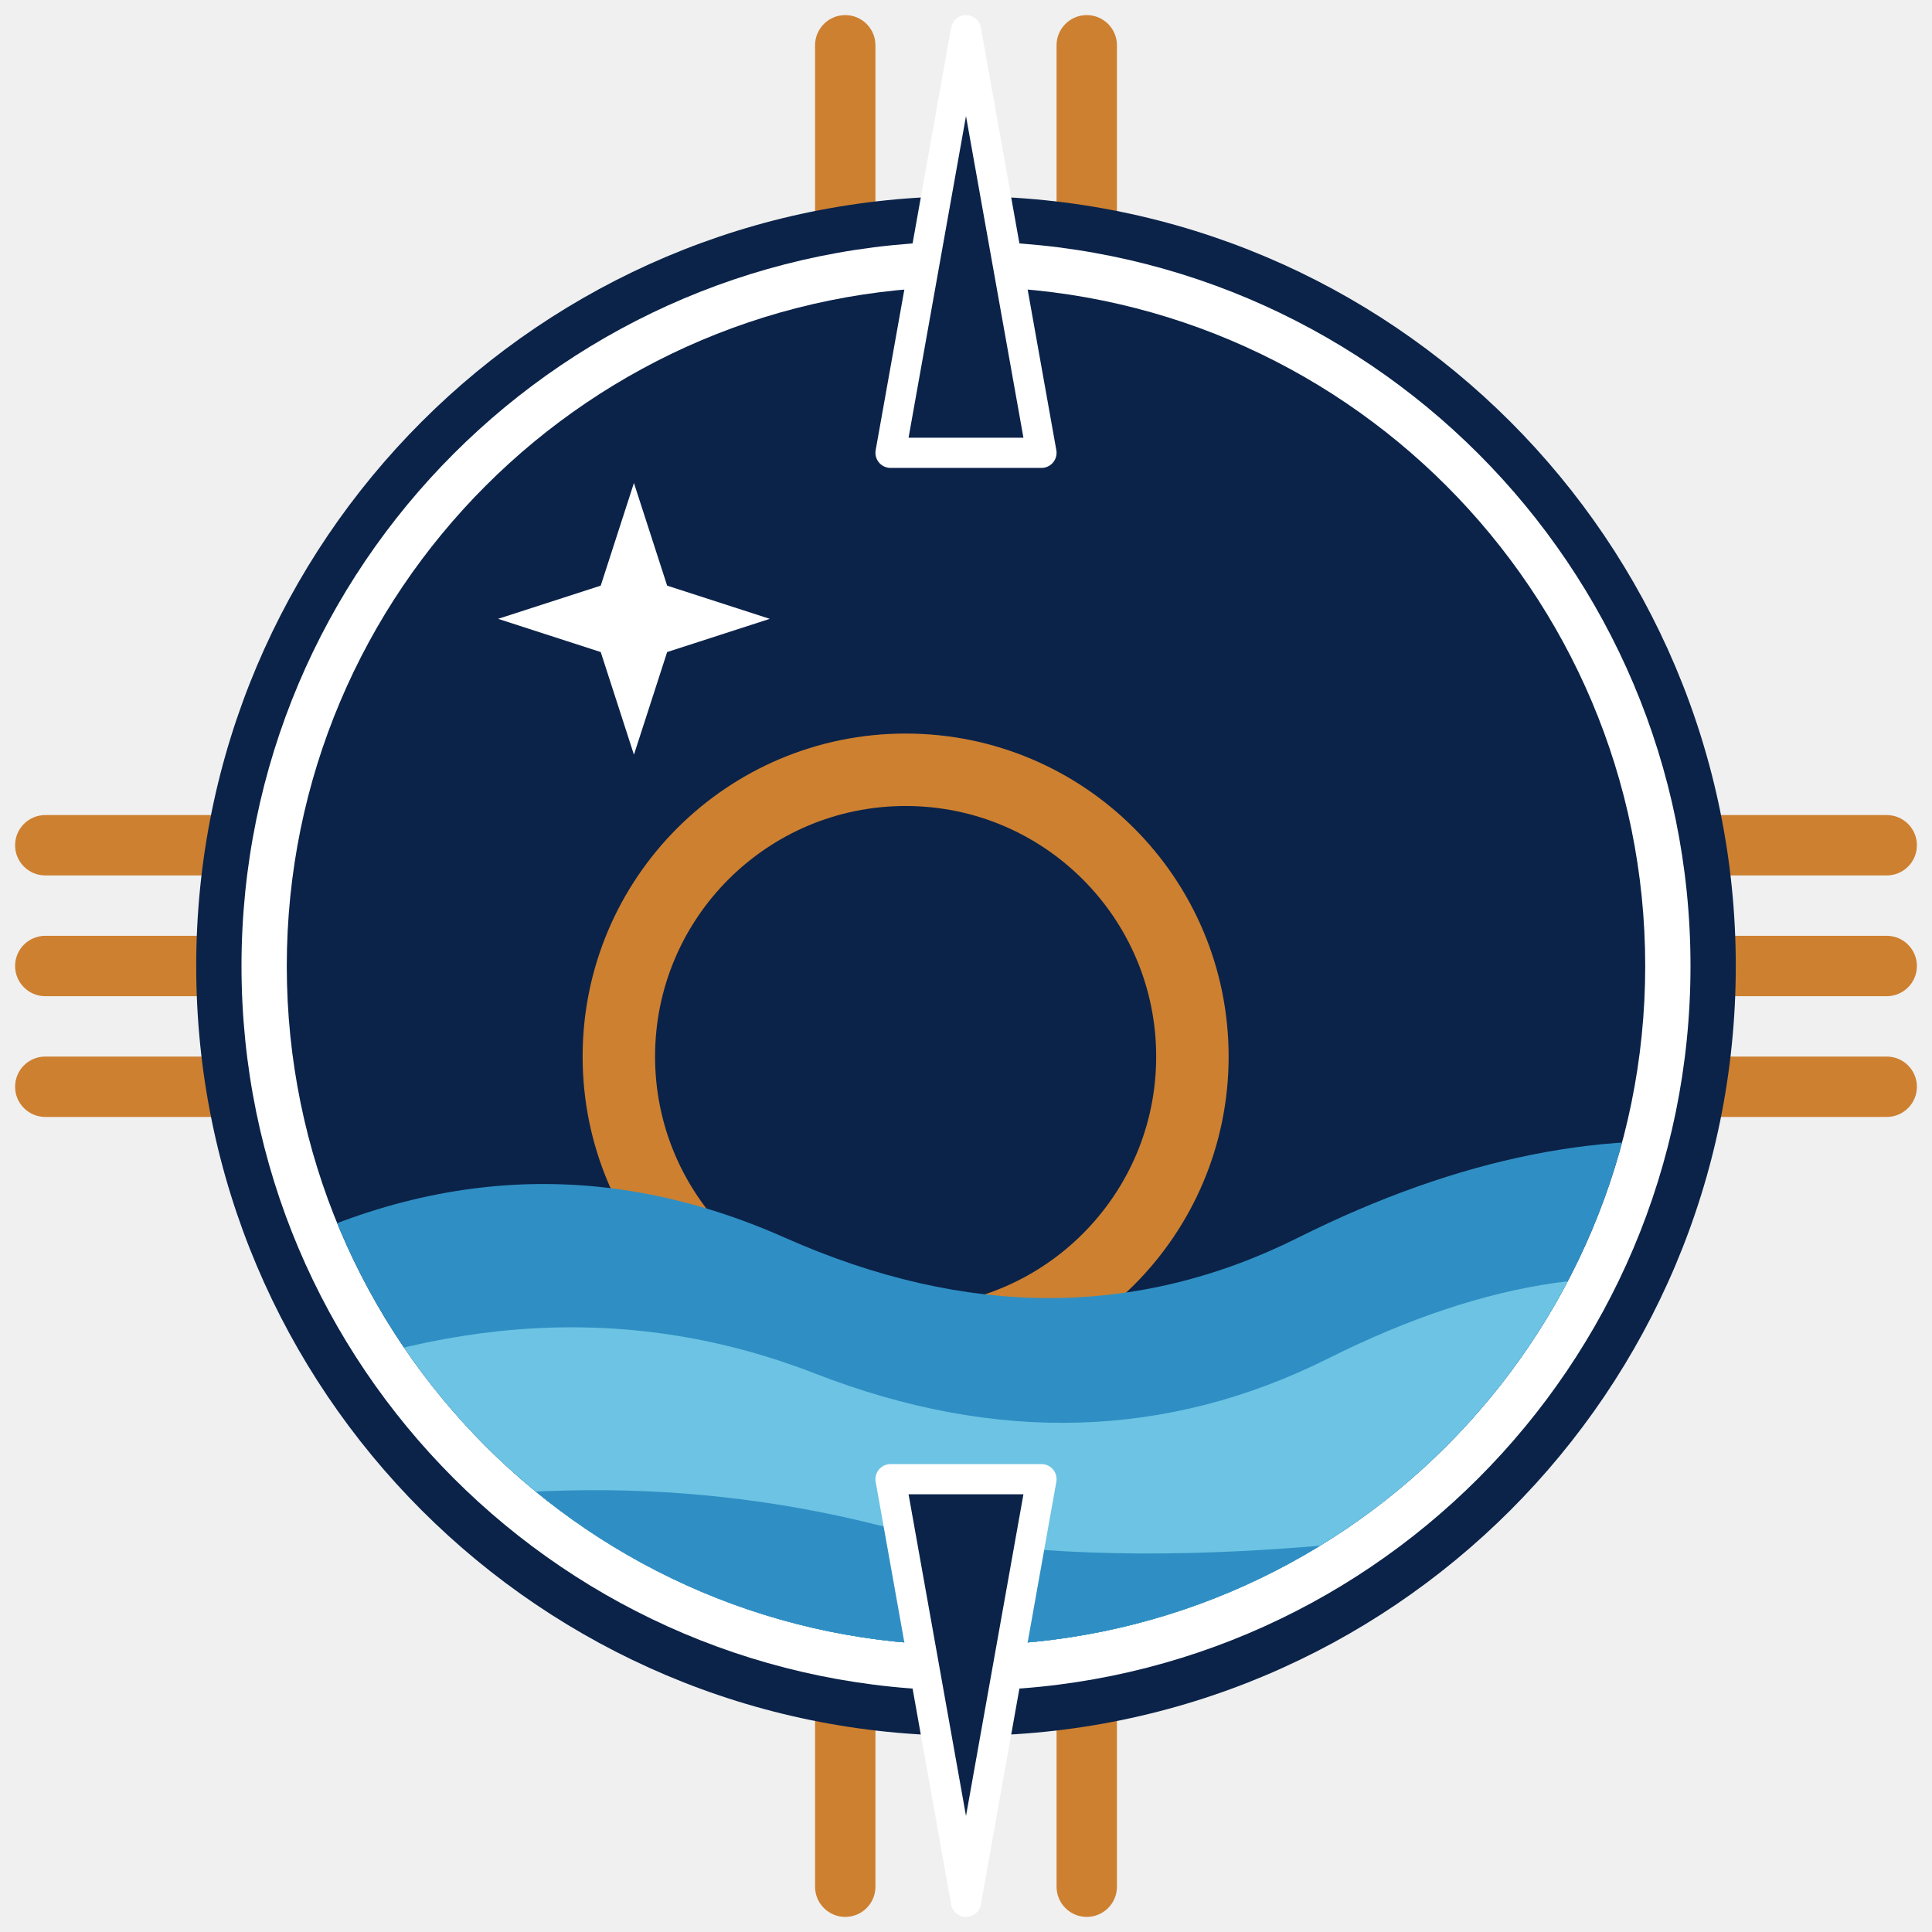
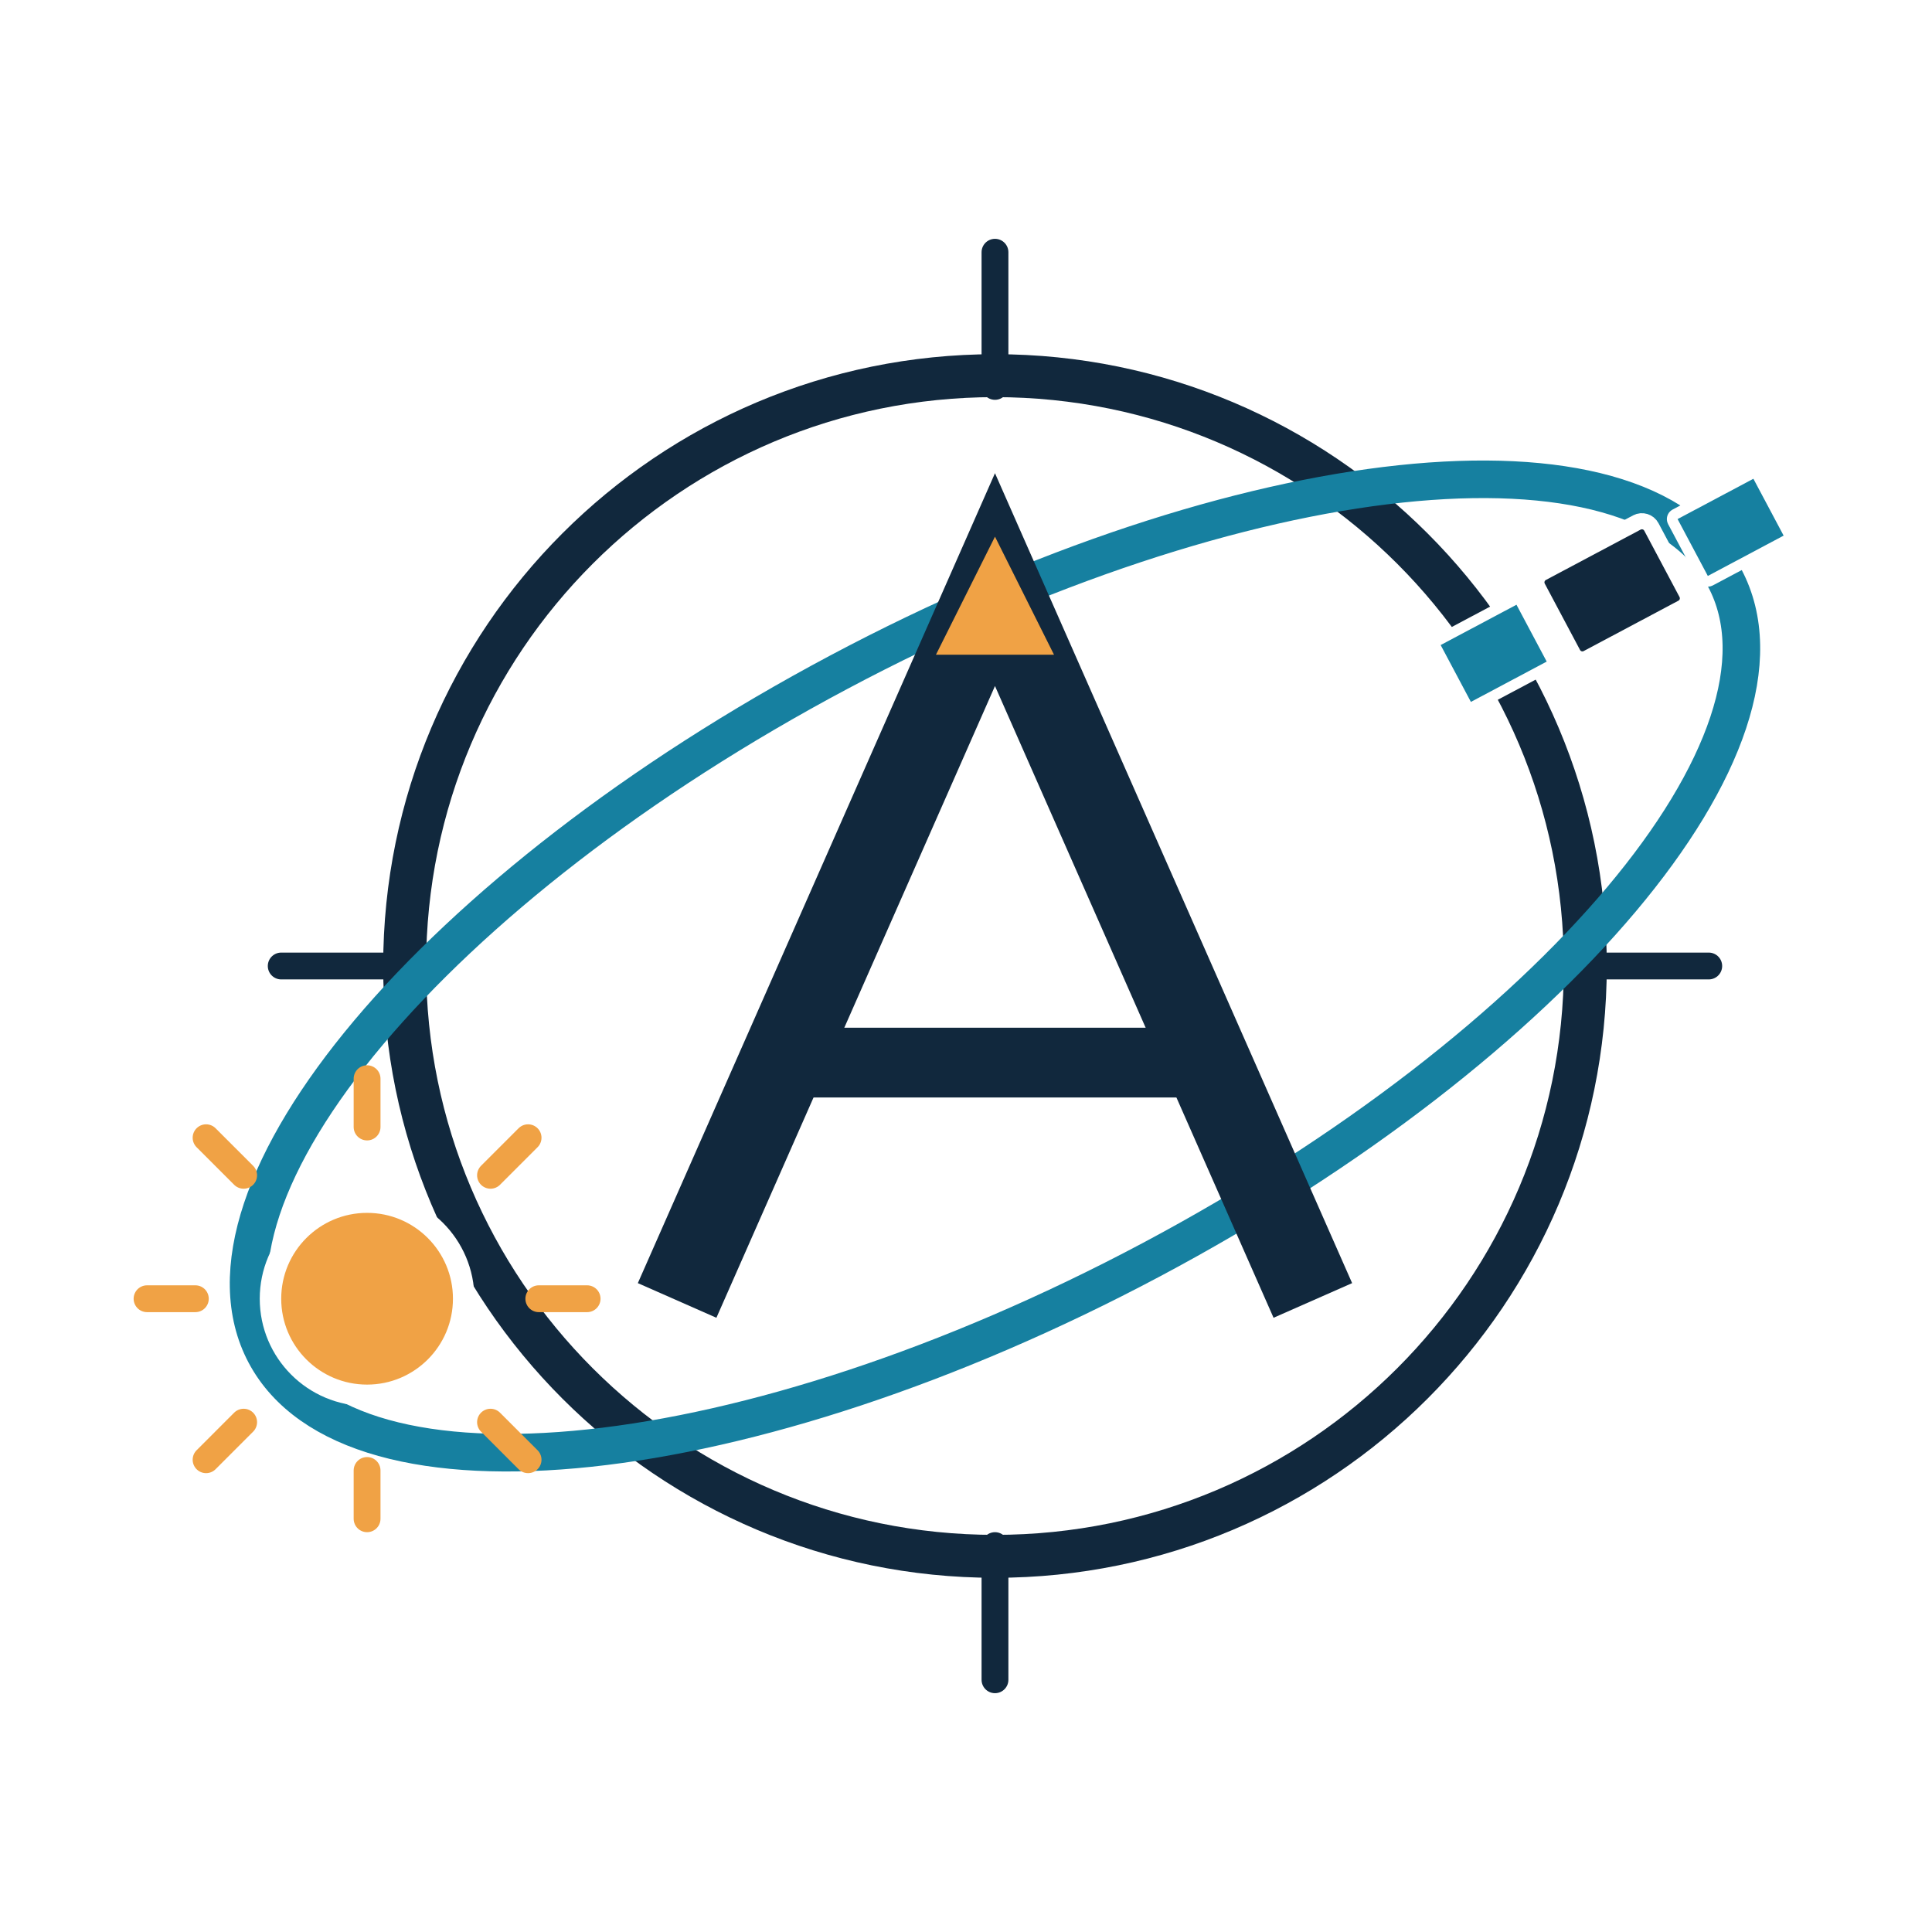
- <svg xmlns="http://www.w3.org/2000/svg" viewBox="0 0 64 64">
-   <defs>
-     <clipPath id="disc">
-       <circle cx="32" cy="32" r="22.5" />
-     </clipPath>
-   </defs>
-   <g fill="#cd8030">
-     <rect x="0.5" y="27" width="9" height="2" rx="1" />
-     <rect x="0.5" y="31" width="9" height="2" rx="1" />
-     <rect x="0.5" y="35" width="9" height="2" rx="1" />
-     <rect x="54.5" y="27" width="9" height="2" rx="1" />
-     <rect x="54.5" y="31" width="9" height="2" rx="1" />
-     <rect x="54.5" y="35" width="9" height="2" rx="1" />
-     <rect x="27" y="0.5" width="2" height="9" rx="1" />
-     <rect x="35" y="0.5" width="2" height="9" rx="1" />
-     <rect x="27" y="54.5" width="2" height="9" rx="1" />
-     <rect x="35" y="54.5" width="2" height="9" rx="1" />
+ <svg xmlns="http://www.w3.org/2000/svg" viewBox="0 0 360 360" role="img" aria-labelledby="title description">
+   <rect width="360" height="360" fill="#ffffff" />
+   <g transform="translate(9.4 3)">
+     <circle cx="176" cy="177" r="110" fill="none" stroke="#11283d" stroke-width="8" />
+     <path d="M176 44v25M176 285v25M43 177h25M284 177h25" stroke="#11283d" stroke-width="5" stroke-linecap="round" />
+     <ellipse cx="176" cy="177" rx="154" ry="62" transform="rotate(-28 176 177)" fill="none" stroke="#1680a0" stroke-width="7" />
+     <path d="M120 232 176 105 232 232" fill="none" stroke="#11283d" stroke-width="16" stroke-linecap="square" stroke-linejoin="miter" />
+     <path d="M146 195h60" stroke="#11283d" stroke-width="13" stroke-linecap="square" />
+     <path d="M176 97 165 119h22Z" fill="#f0a245" />
+     <g stroke="#f0a245" stroke-width="5" stroke-linecap="round">
+       <path d="M59 207v-9M59 271v9M27 239h-9M91 239h9M36 216l-7-7M82 262l7 7M36 262l-7 7M82 216l7-7" />
+     </g>
+     <circle cx="59" cy="239" r="18" fill="#f0a245" stroke="#ffffff" stroke-width="4" />
+     <g transform="translate(291 107) rotate(-28)">
+       <rect x="-12" y="-9" width="24" height="18" rx="2" fill="#11283d" stroke="#ffffff" stroke-width="3" />
+       <rect x="-34" y="-7" width="18" height="14" rx="1" fill="#1680a0" stroke="#ffffff" stroke-width="2" />
+       <rect x="16" y="-7" width="18" height="14" rx="1" fill="#1680a0" stroke="#ffffff" stroke-width="2" />
+     </g>
  </g>
-   <circle cx="32" cy="32" r="25.5" fill="#0b2349" />
-   <circle cx="32" cy="32" r="24" fill="#fff" />
-   <circle cx="32" cy="32" r="22.5" fill="#0b2349" />
-   <g clip-path="url(#disc)">
-     <circle cx="30" cy="35" r="9.5" fill="none" stroke="#cd8030" stroke-width="2.4" />
-     <path d="M8 42Q17 37 26 41T43 41T58 38V58H8Z" fill="#2f8fc4" />
-     <path d="M8 46.5Q18 42 27 45.5T44 45T58 43V58H8Z" fill="#6cc3e3" />
-     <path d="M8 51Q19 48 29 50.5T58 49V58H8Z" fill="#2f8fc4" />
-   </g>
-   <path d="M32 1 34.5 15H29.5ZM32 63 34.5 49H29.5Z" fill="#0b2349" stroke="#fff" stroke-width="1" stroke-linejoin="round" />
-   <path d="M21 16 22.1 19.4 25.5 20.5 22.1 21.6 21 25 19.9 21.6 16.5 20.5 19.9 19.4Z" fill="#fff" />
</svg>
